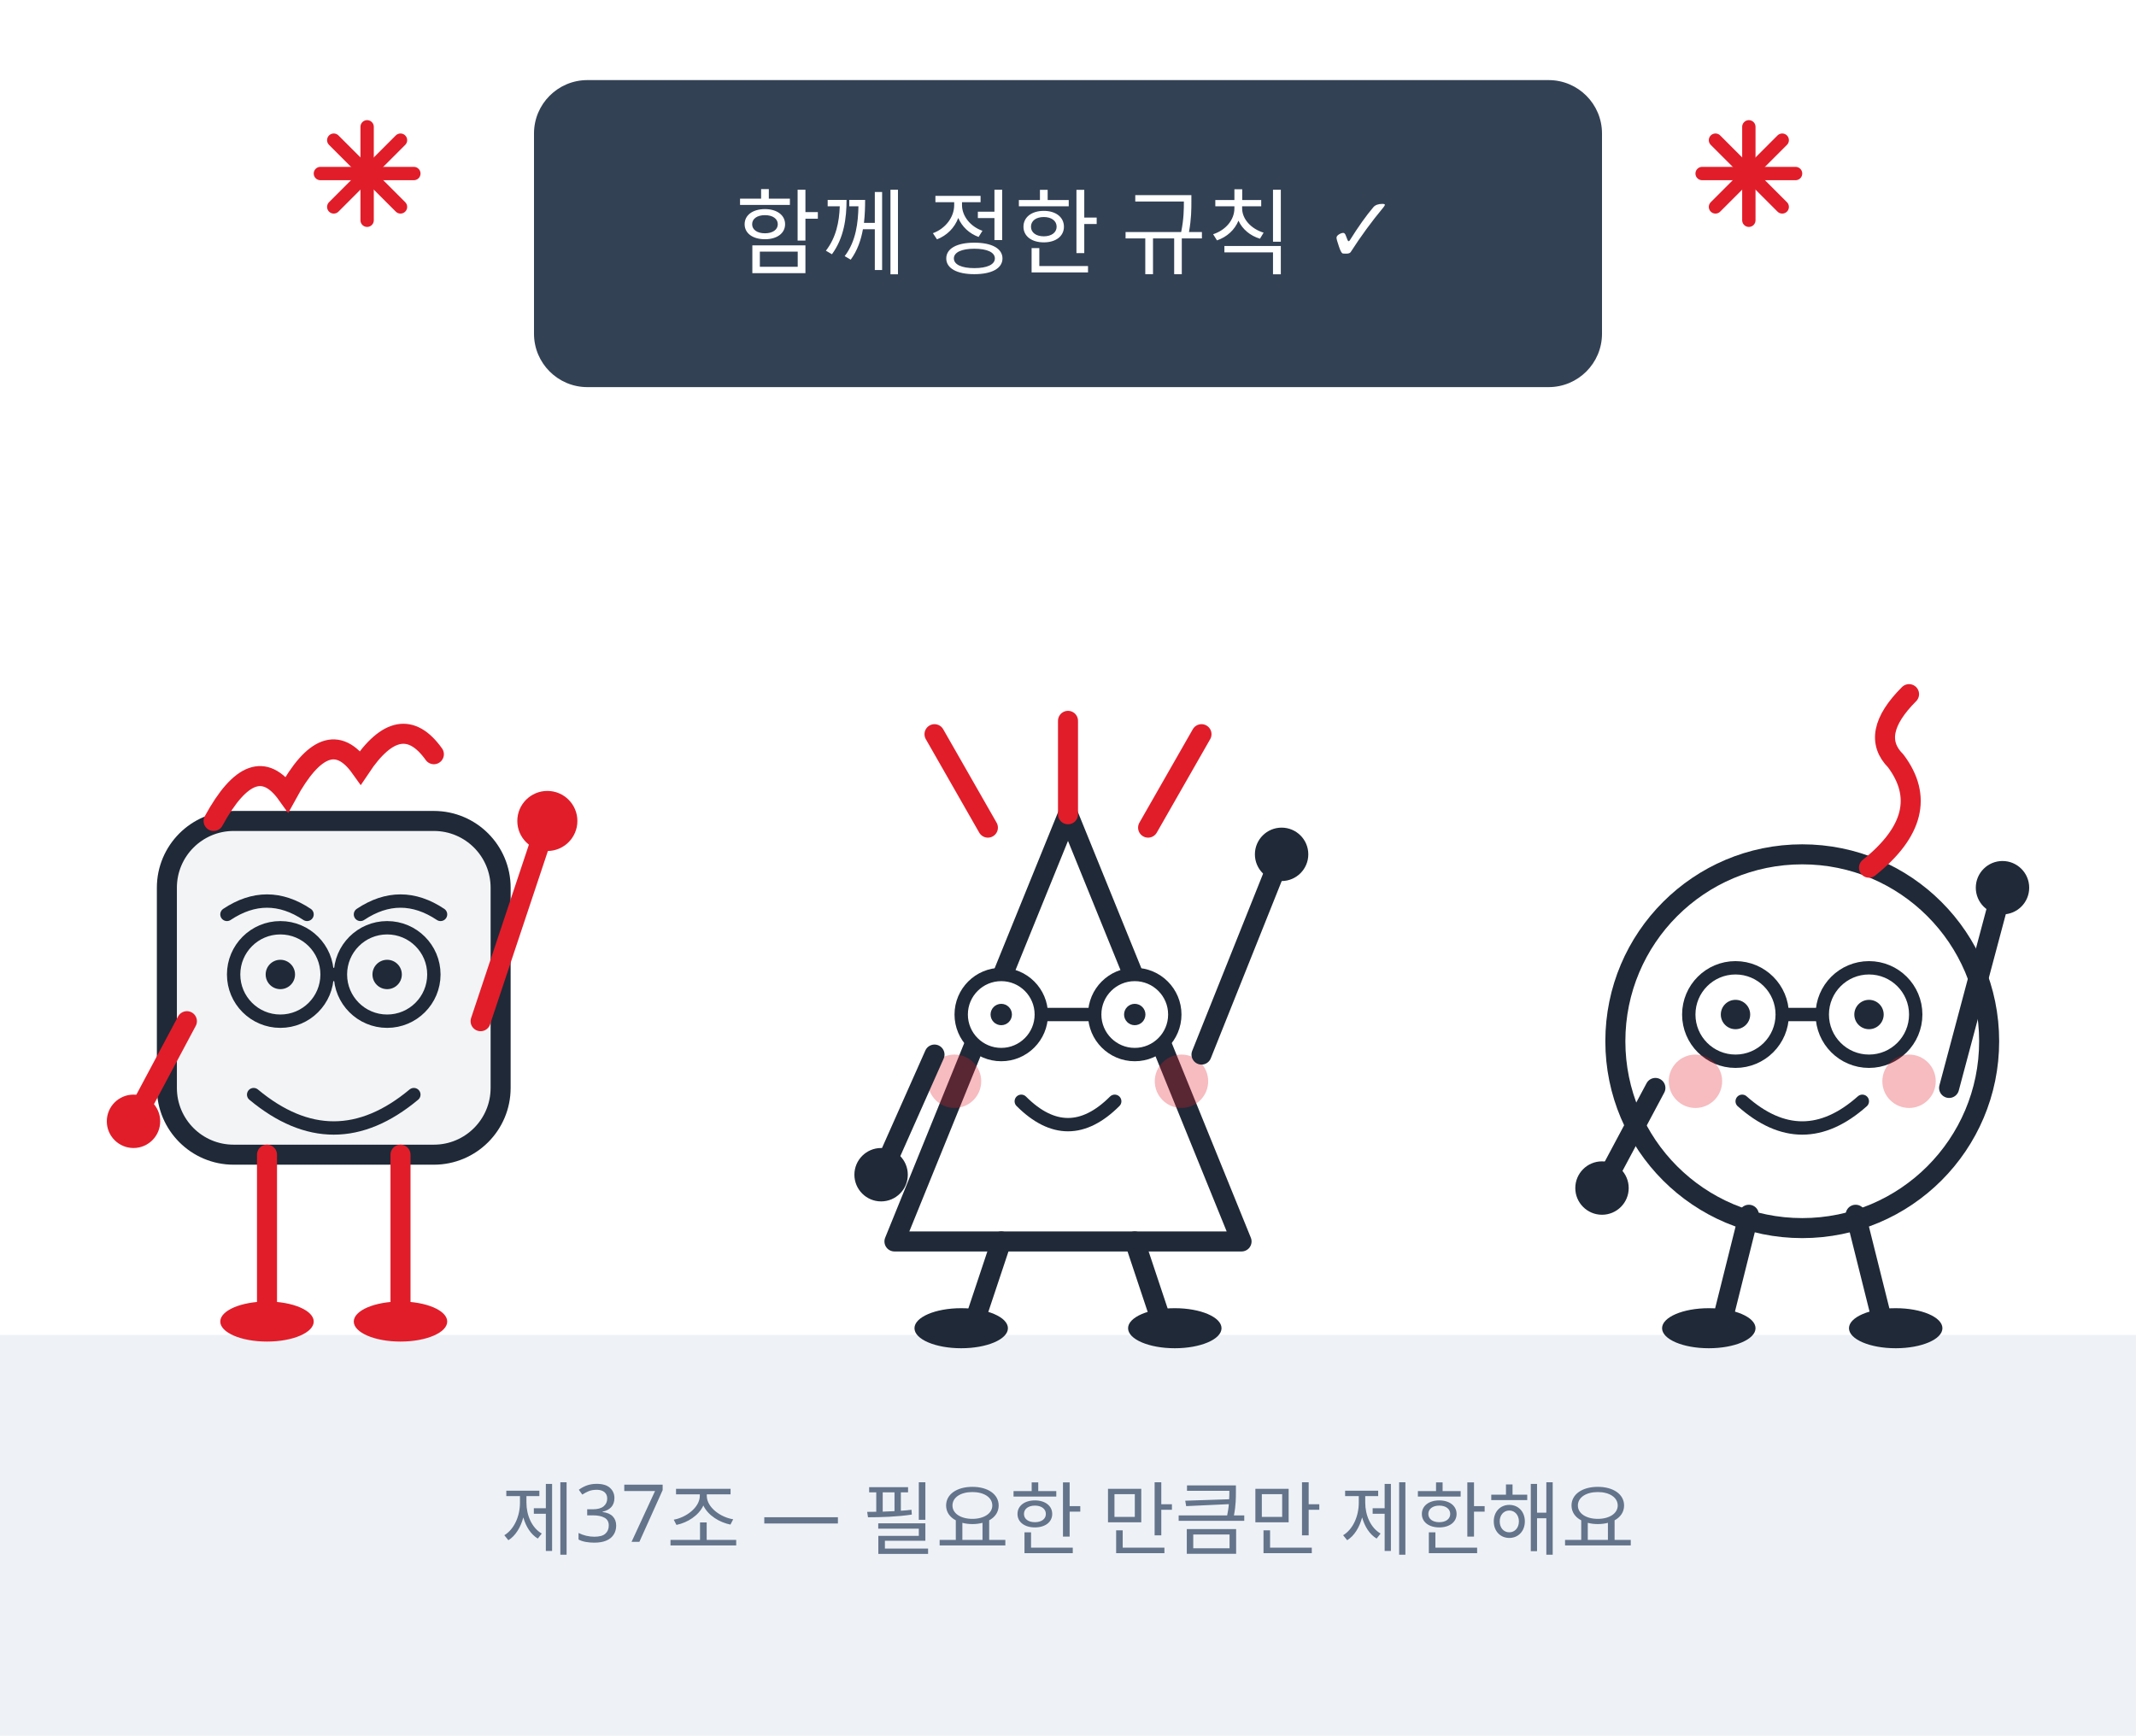
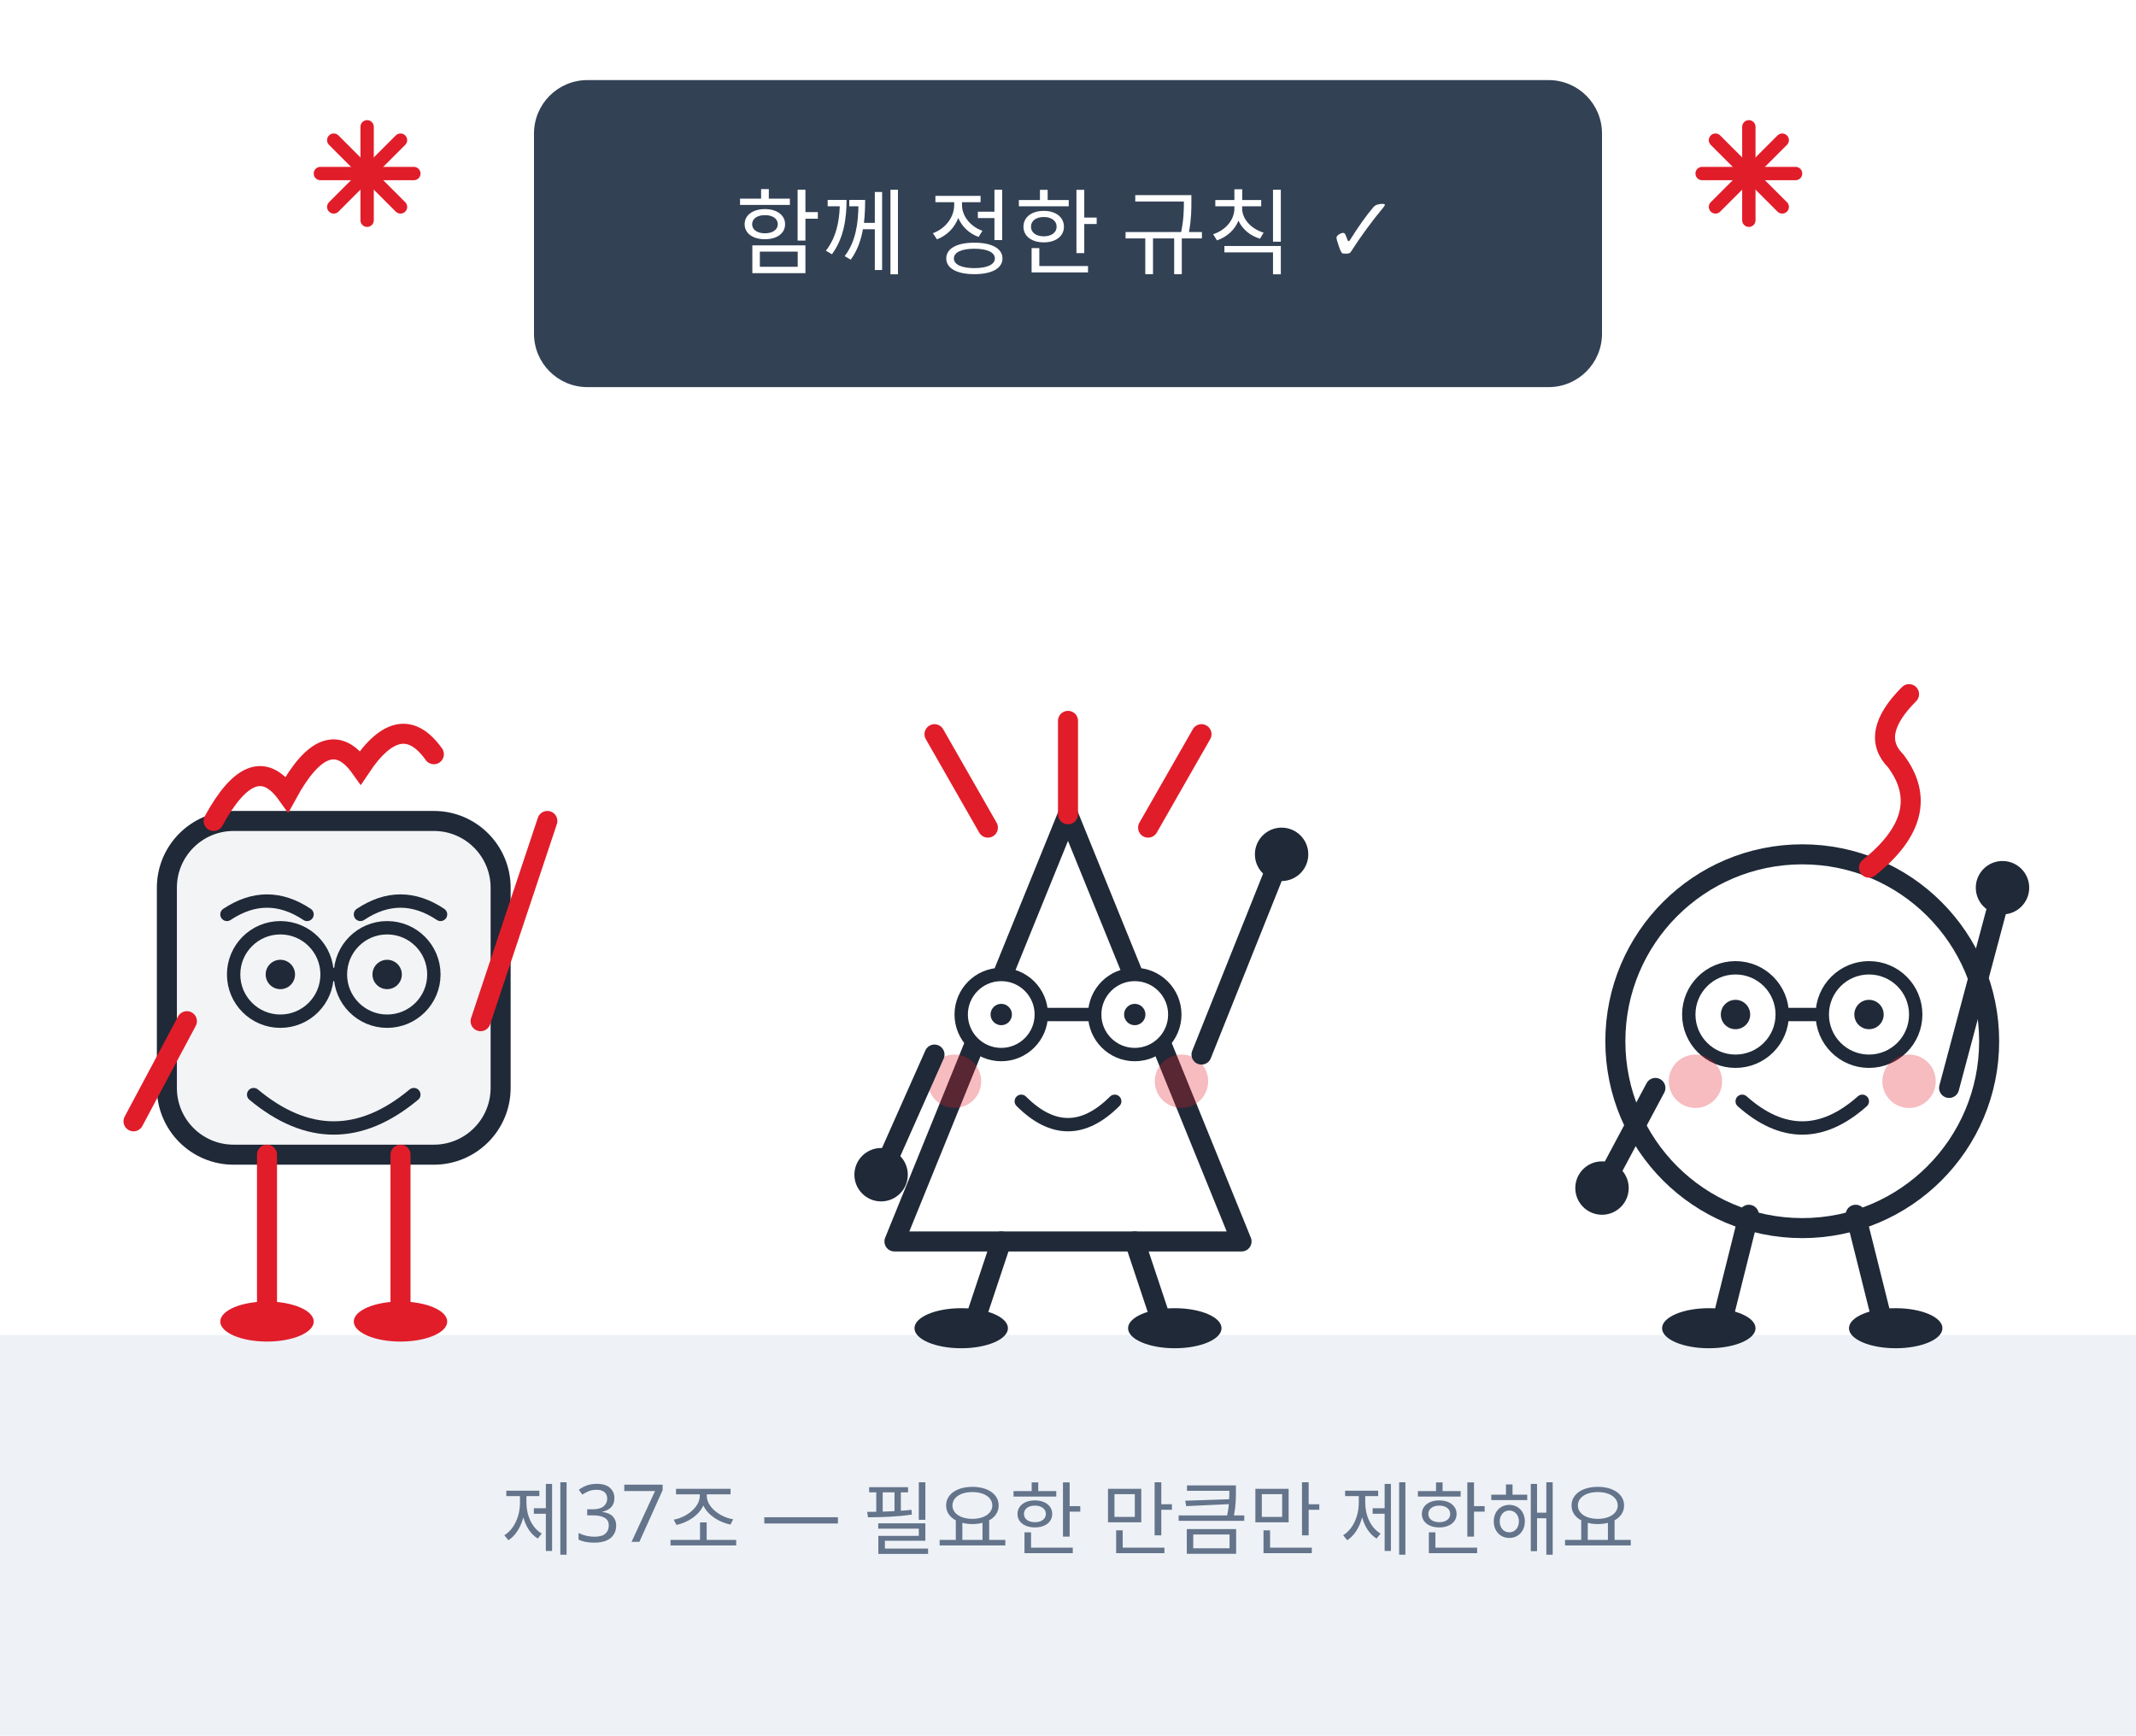
<svg xmlns="http://www.w3.org/2000/svg" viewBox="0 0 320 260" role="img" aria-label="셋이 모두 손을 들어 함께 정한 규칙에 찬성하는 장면">
  <rect width="320" height="260" fill="#ffffff" />
  <rect y="200" width="320" height="60" fill="#eef2f7" />
  <g transform="translate(55,26)" stroke="#e11d2a" stroke-width="2" stroke-linecap="round">
    <line x1="0" y1="-7" x2="0" y2="7" />
    <line x1="-7" y1="0" x2="7" y2="0" />
    <line x1="-5" y1="-5" x2="5" y2="5" />
    <line x1="-5" y1="5" x2="5" y2="-5" />
  </g>
  <g transform="translate(262,26)" stroke="#e11d2a" stroke-width="2" stroke-linecap="round">
    <line x1="0" y1="-7" x2="0" y2="7" />
    <line x1="-7" y1="0" x2="7" y2="0" />
    <line x1="-5" y1="-5" x2="5" y2="5" />
    <line x1="-5" y1="5" x2="5" y2="-5" />
  </g>
  <rect x="80" y="12" width="160" height="46" rx="8" fill="#334155" />
  <text x="160" y="40" text-anchor="middle" font-family="'Pretendard', sans-serif" font-size="14" fill="#ffffff">함께 정한 규칙 ✓</text>
  <g transform="translate(20,108)">
    <rect x="5" y="15" width="50" height="50" rx="10" fill="#f3f4f6" stroke="#1f2937" stroke-width="3" />
    <path d="M 12,15 q6 -11 11 -4 q6 -11 11 -4 q6 -9 11 -2" fill="none" stroke="#e11d2a" stroke-width="3" stroke-linecap="round" />
    <path d="M14,29 Q20,25 26,29" stroke="#1f2937" stroke-width="2" fill="none" stroke-linecap="round" />
    <path d="M34,29 Q40,25 46,29" stroke="#1f2937" stroke-width="2" fill="none" stroke-linecap="round" />
    <g fill="none" stroke="#1f2937" stroke-width="2">
      <circle cx="22" cy="38" r="7" />
      <circle cx="38" cy="38" r="7" />
      <path d="M 29,38 h2" />
    </g>
    <circle cx="22" cy="38" r="2.2" fill="#1f2937" />
    <circle cx="38" cy="38" r="2.2" fill="#1f2937" />
    <path d="M18,56 Q30,66 42,56" stroke="#1f2937" stroke-width="2" fill="none" stroke-linecap="round" />
    <line x1="8" y1="45" x2="0" y2="60" stroke="#e11d2a" stroke-width="3" stroke-linecap="round" />
    <line x1="52" y1="45" x2="62" y2="15" stroke="#e11d2a" stroke-width="3" stroke-linecap="round" />
-     <circle cx="0" cy="60" r="4" fill="#e11d2a" />
-     <circle cx="62" cy="15" r="4.5" fill="#e11d2a" />
    <line x1="20" y1="65" x2="20" y2="88" stroke="#e11d2a" stroke-width="3" stroke-linecap="round" />
    <line x1="40" y1="65" x2="40" y2="88" stroke="#e11d2a" stroke-width="3" stroke-linecap="round" />
    <ellipse cx="20" cy="90" rx="7" ry="3" fill="#e11d2a" />
    <ellipse cx="40" cy="90" rx="7" ry="3" fill="#e11d2a" />
  </g>
  <g transform="translate(130,108)">
    <polygon points="30,14 56,78 4,78" fill="#ffffff" stroke="#1f2937" stroke-width="3" stroke-linejoin="round" />
    <path d="M18,16 L10,2" stroke="#e11d2a" stroke-width="3" stroke-linecap="round" />
    <path d="M30,14 L30,0" stroke="#e11d2a" stroke-width="3" stroke-linecap="round" />
    <path d="M42,16 L50,2" stroke="#e11d2a" stroke-width="3" stroke-linecap="round" />
    <circle cx="20" cy="44" r="6" fill="#ffffff" stroke="#1f2937" stroke-width="2" />
    <circle cx="40" cy="44" r="6" fill="#ffffff" stroke="#1f2937" stroke-width="2" />
    <line x1="26" y1="44" x2="34" y2="44" stroke="#1f2937" stroke-width="2" />
    <circle cx="20" cy="44" r="1.6" fill="#1f2937" />
    <circle cx="40" cy="44" r="1.6" fill="#1f2937" />
    <circle cx="13" cy="54" r="4" fill="#e11d2a" opacity=".3" />
    <circle cx="47" cy="54" r="4" fill="#e11d2a" opacity=".3" />
    <path d="M23,57 Q30,64 37,57" stroke="#1f2937" stroke-width="2" fill="none" stroke-linecap="round" />
    <line x1="10" y1="50" x2="2" y2="68" stroke="#1f2937" stroke-width="3" stroke-linecap="round" />
    <line x1="50" y1="50" x2="62" y2="20" stroke="#1f2937" stroke-width="3" stroke-linecap="round" />
    <circle cx="2" cy="68" r="4" fill="#1f2937" />
    <circle cx="62" cy="20" r="4" fill="#1f2937" />
    <line x1="20" y1="78" x2="16" y2="90" stroke="#1f2937" stroke-width="3" stroke-linecap="round" />
    <line x1="40" y1="78" x2="44" y2="90" stroke="#1f2937" stroke-width="3" stroke-linecap="round" />
    <ellipse cx="14" cy="91" rx="7" ry="3" fill="#1f2937" />
    <ellipse cx="46" cy="91" rx="7" ry="3" fill="#1f2937" />
  </g>
  <g transform="translate(240,108)">
    <circle cx="30" cy="48" r="28" fill="#ffffff" stroke="#1f2937" stroke-width="3" />
    <path d="M40,22 Q50,14 44,6 Q40,2 46,-4" stroke="#e11d2a" stroke-width="3" fill="none" stroke-linecap="round" stroke-linejoin="round" />
    <g fill="none" stroke="#1f2937" stroke-width="2">
      <circle cx="20" cy="44" r="7" />
      <circle cx="40" cy="44" r="7" />
      <path d="M 27,44 h6" />
    </g>
    <circle cx="20" cy="44" r="2.2" fill="#1f2937" />
    <circle cx="40" cy="44" r="2.2" fill="#1f2937" />
    <circle cx="14" cy="54" r="4" fill="#e11d2a" opacity=".3" />
    <circle cx="46" cy="54" r="4" fill="#e11d2a" opacity=".3" />
    <path d="M21,57 Q30,65 39,57" stroke="#1f2937" stroke-width="2" fill="none" stroke-linecap="round" />
    <line x1="8" y1="55" x2="0" y2="70" stroke="#1f2937" stroke-width="3" stroke-linecap="round" />
    <line x1="52" y1="55" x2="60" y2="25" stroke="#1f2937" stroke-width="3" stroke-linecap="round" />
    <circle cx="0" cy="70" r="4" fill="#1f2937" />
    <circle cx="60" cy="25" r="4" fill="#1f2937" />
    <line x1="22" y1="74" x2="18" y2="90" stroke="#1f2937" stroke-width="3" stroke-linecap="round" />
    <line x1="38" y1="74" x2="42" y2="90" stroke="#1f2937" stroke-width="3" stroke-linecap="round" />
    <ellipse cx="16" cy="91" rx="7" ry="3" fill="#1f2937" />
    <ellipse cx="44" cy="91" rx="7" ry="3" fill="#1f2937" />
  </g>
  <text x="160" y="232" text-anchor="middle" font-family="'Pretendard', sans-serif" font-size="12" fill="#64748b">제37조 — 필요한 만큼만 제한해요</text>
</svg>
